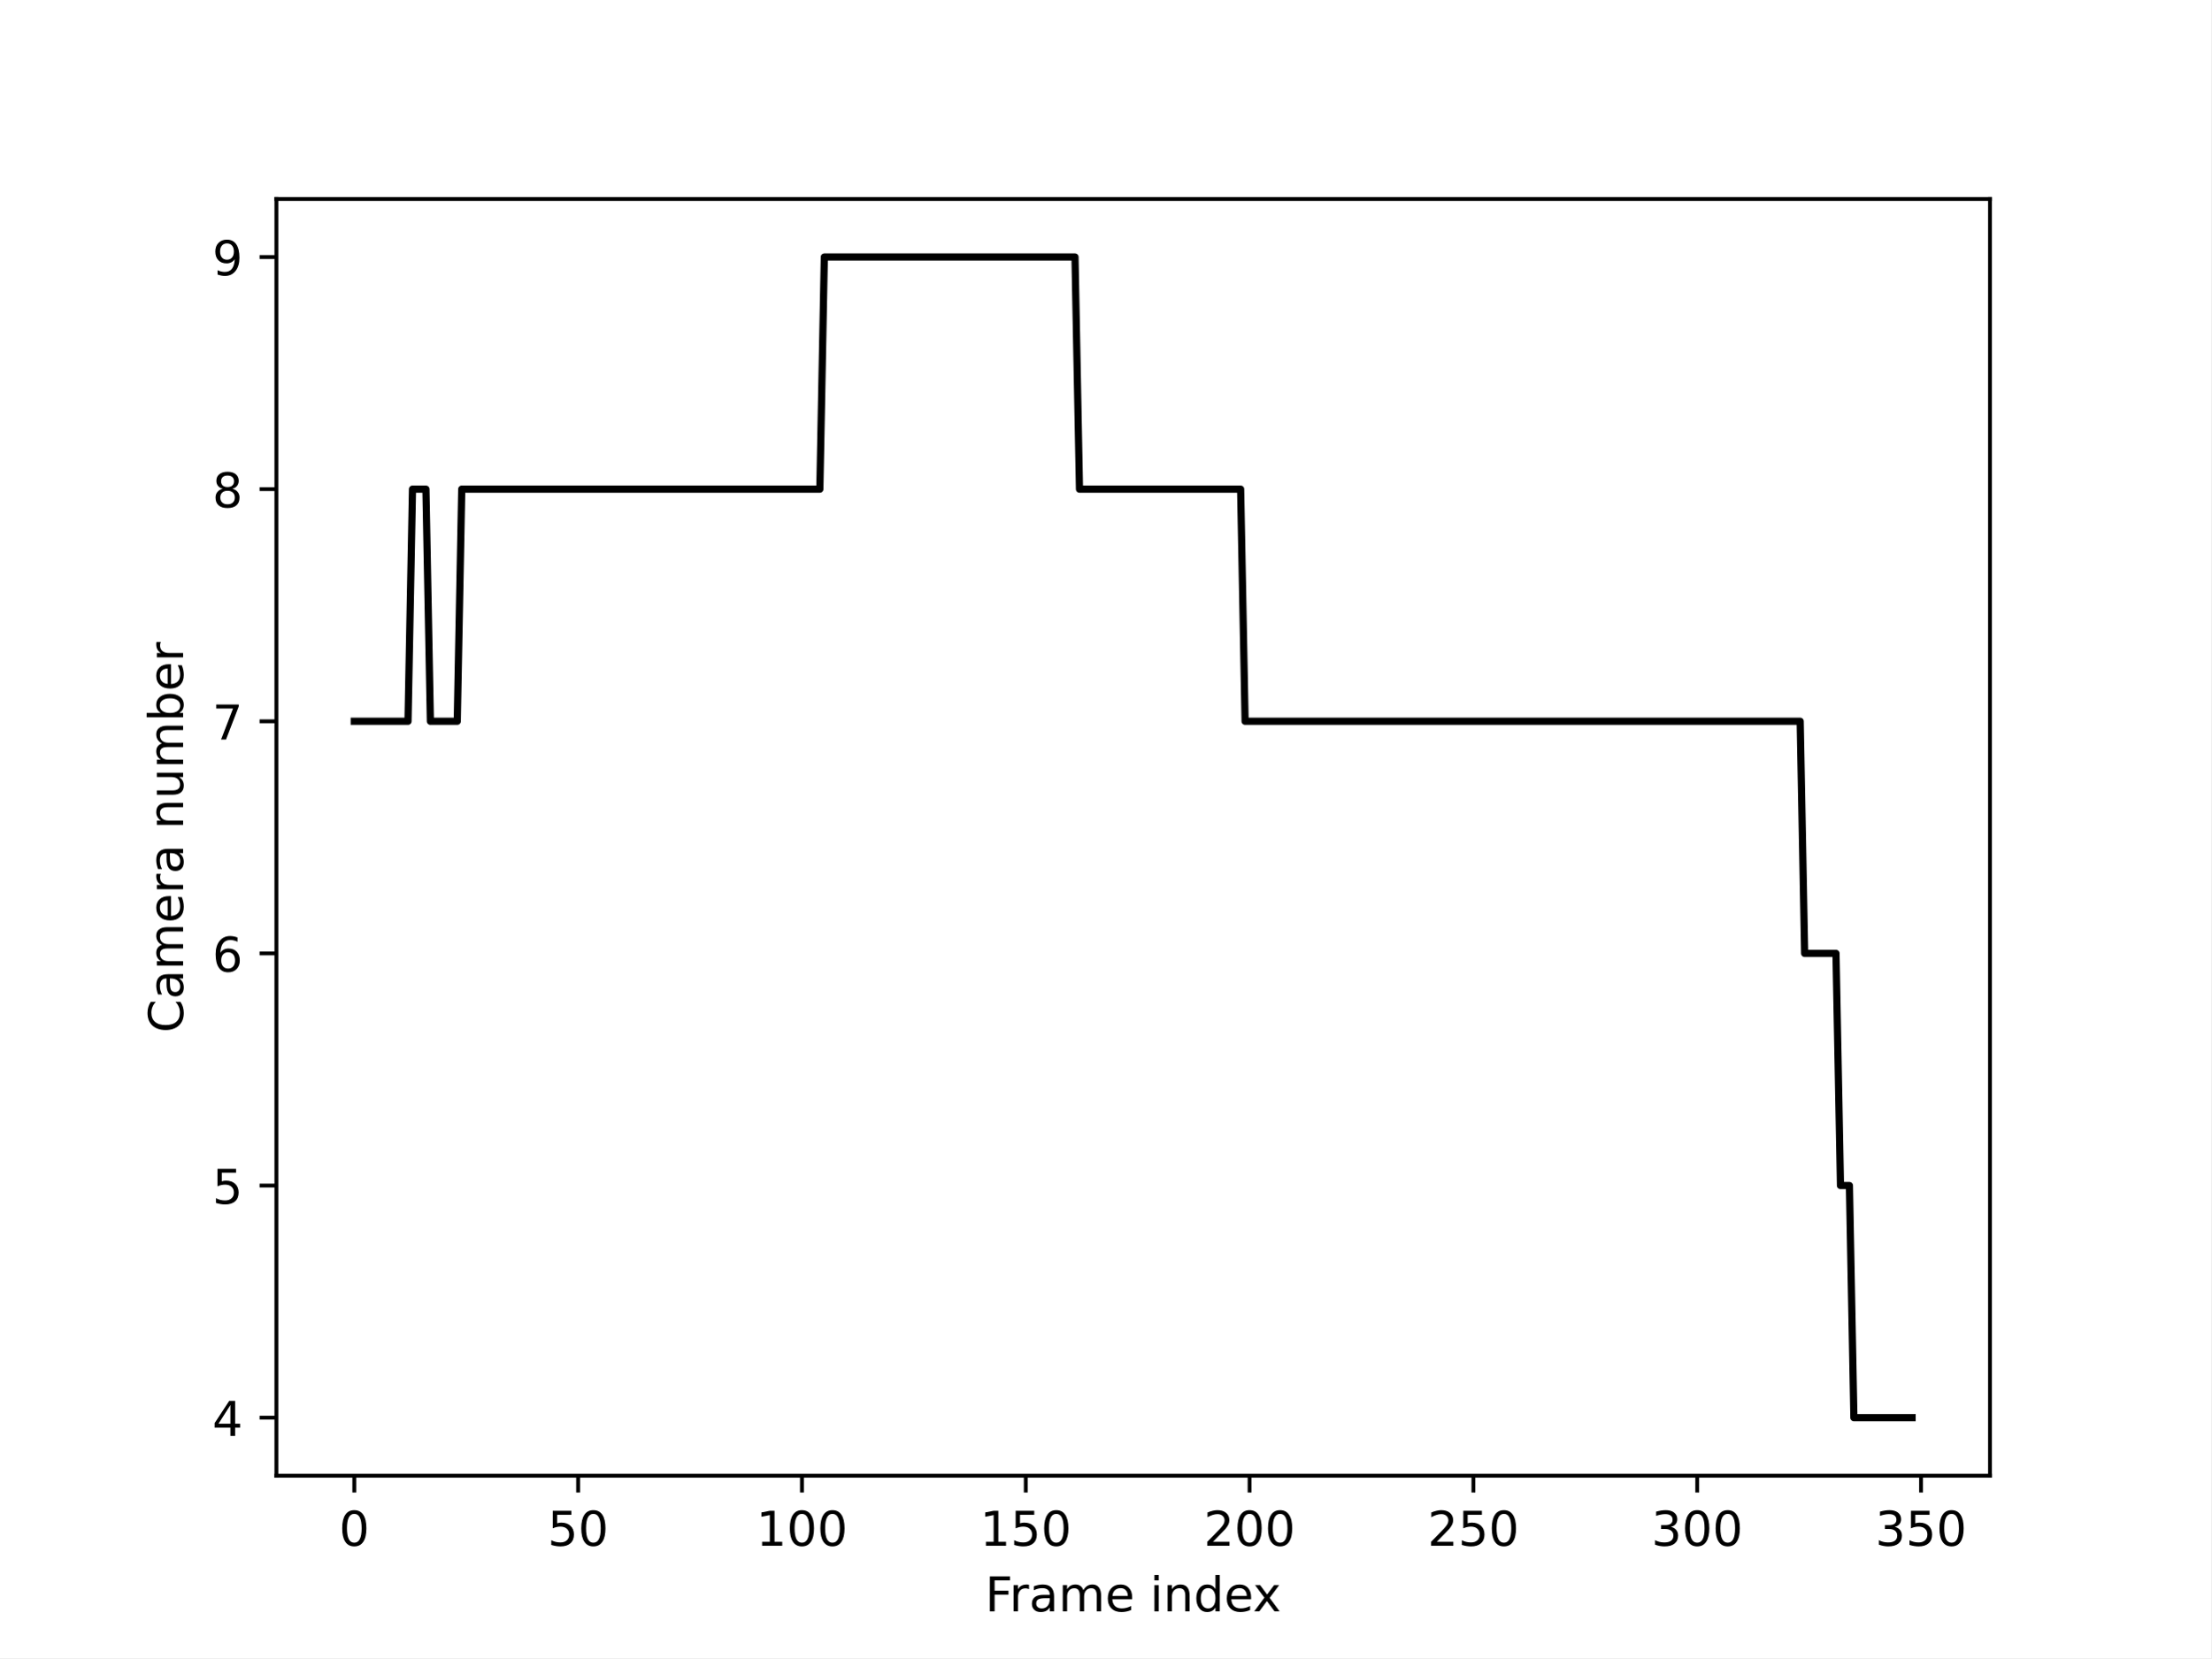
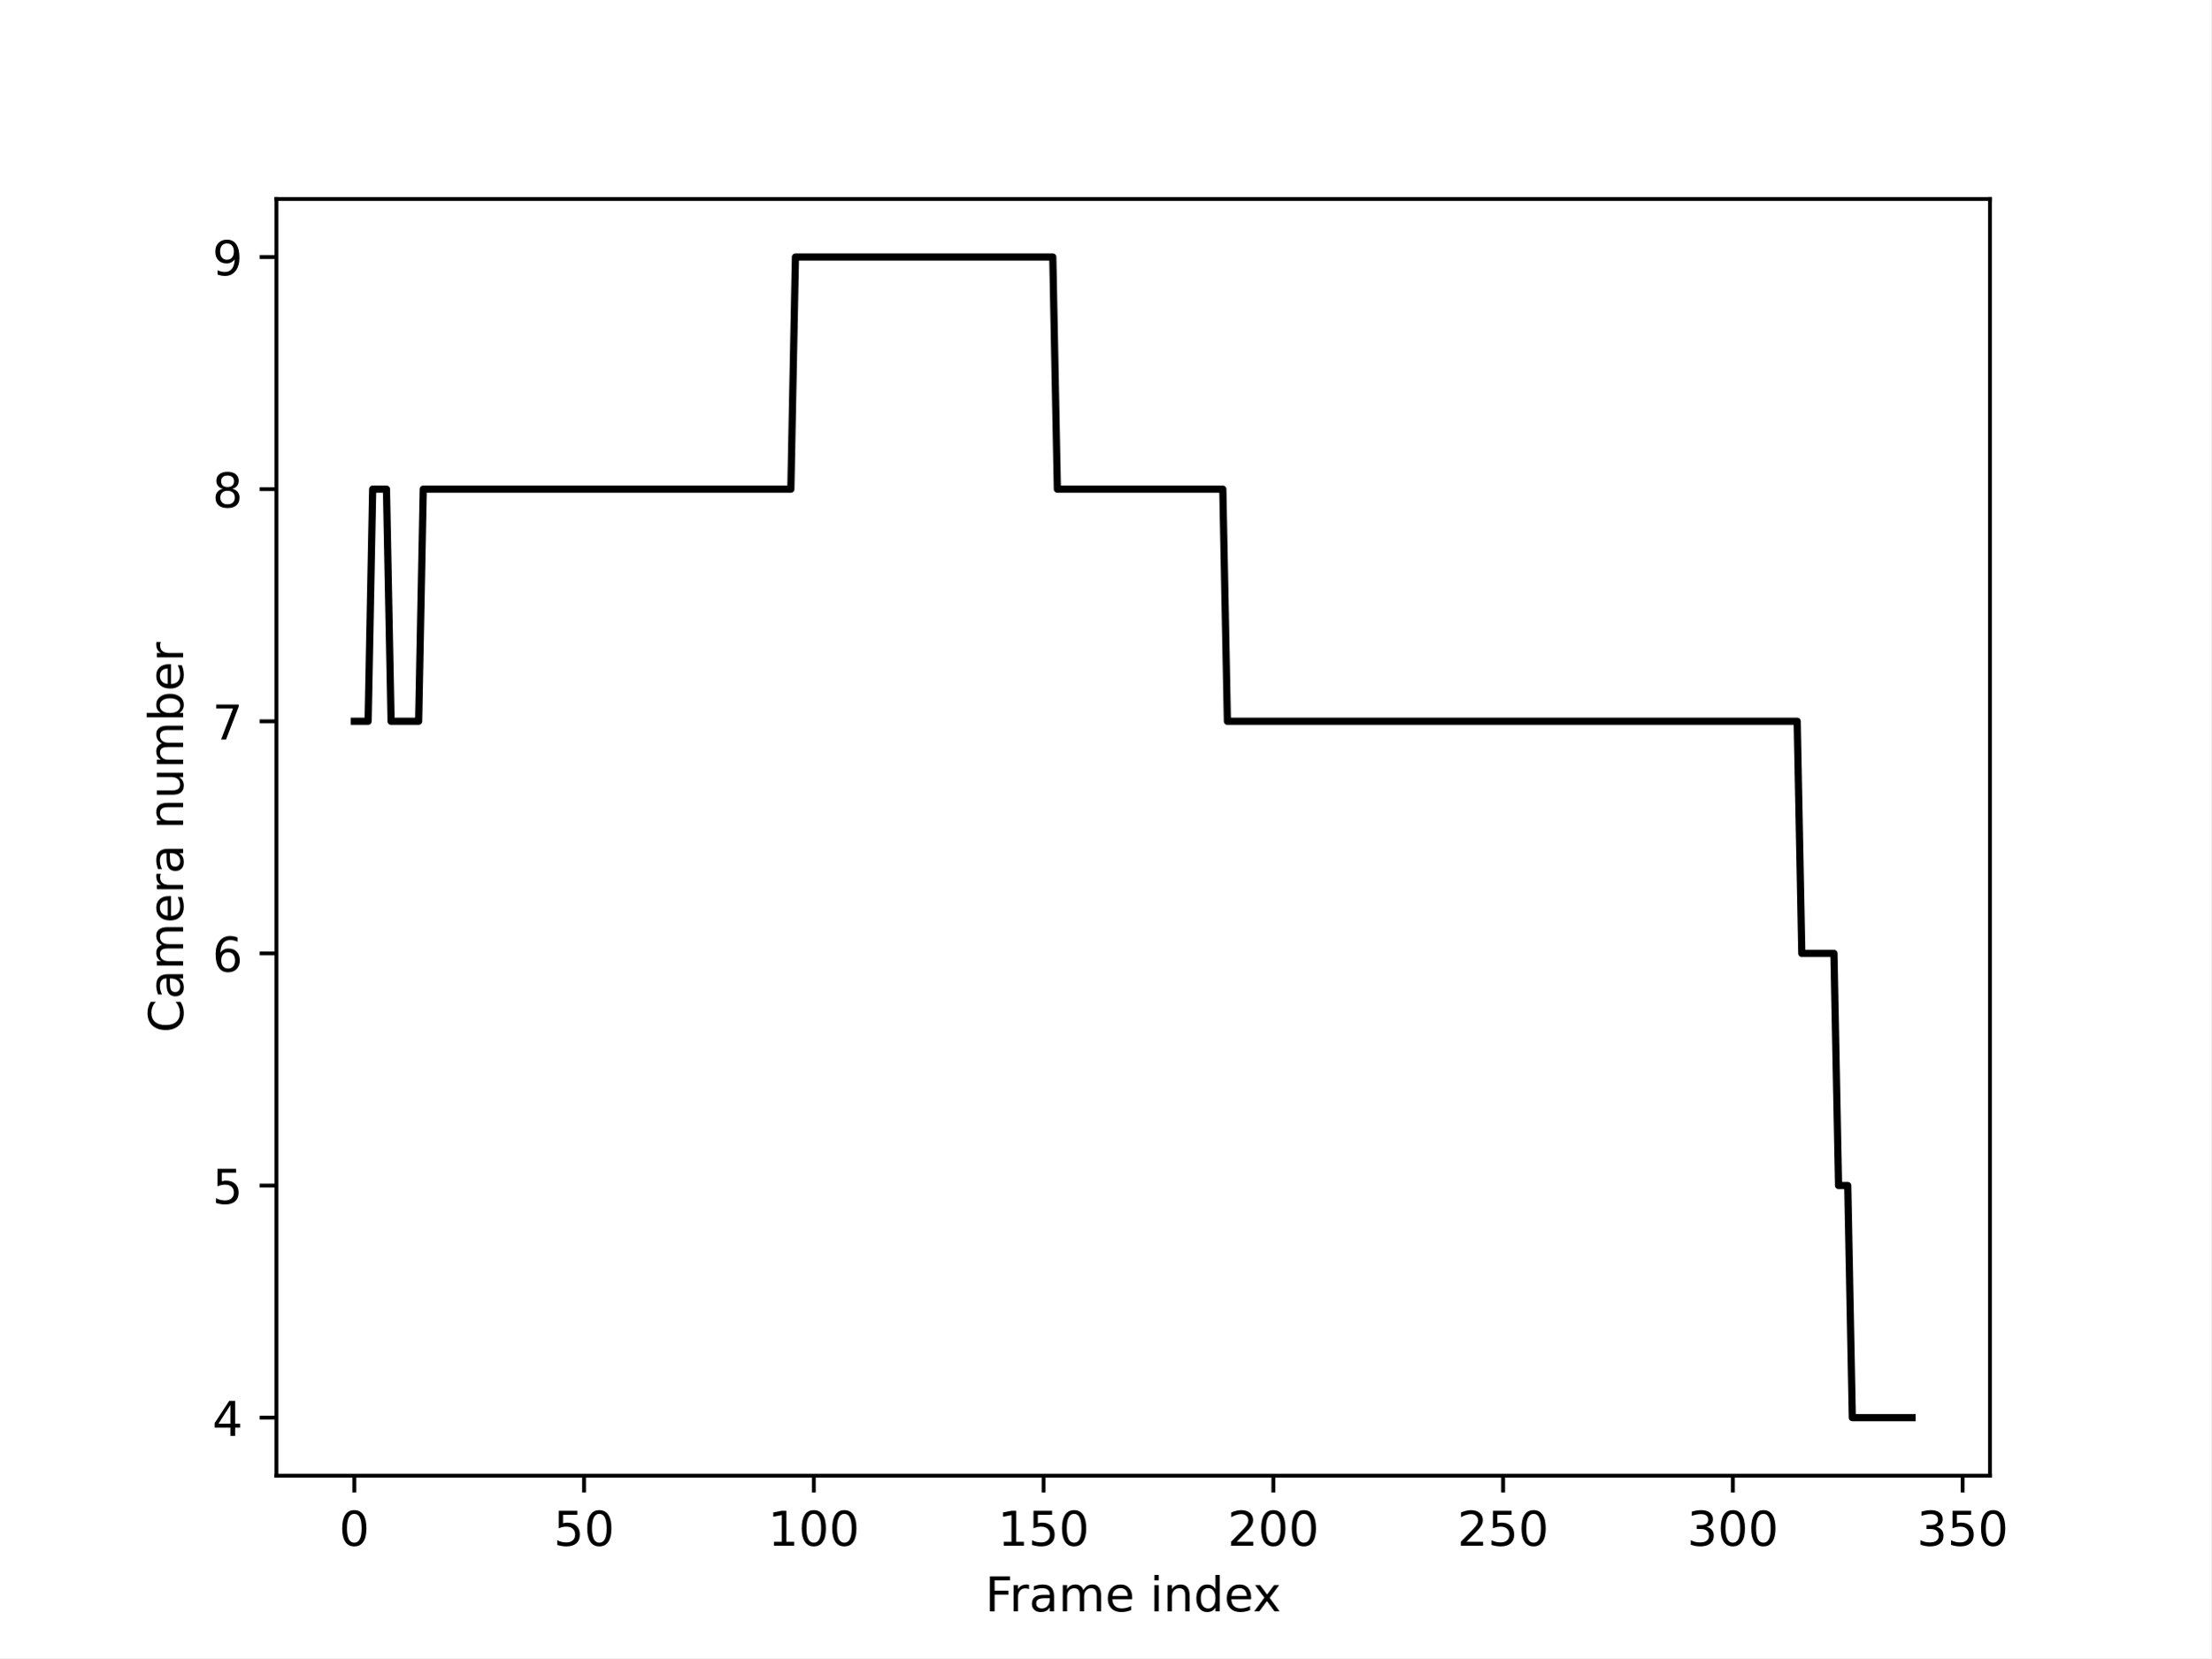
<svg xmlns="http://www.w3.org/2000/svg" xmlns:xlink="http://www.w3.org/1999/xlink" width="460.8pt" height="345.6pt" viewBox="0 0 460.8 345.6" version="1.1">
  <defs>
    <style type="text/css">*{stroke-linejoin: round; stroke-linecap: butt}</style>
  </defs>
  <g id="figure_1">
    <g id="patch_1">
      <path d="M 0 345.6  L 460.8 345.6  L 460.8 0  L 0 0  z " style="fill: #ffffff" />
    </g>
    <g id="axes_1">
      <g id="patch_2">
        <path d="M 57.6 307.584  L 414.72 307.584  L 414.72 41.472  L 57.6 41.472  z " style="fill: #ffffff" />
      </g>
      <g id="matplotlib.axis_1">
        <g id="xtick_1">
          <g id="line2d_1">
            <defs>
-               <path id="mc45889b195" d="M 0 0  L 0 3.5  " style="stroke: #000000; stroke-width: 0.8" />
+               <path id="mb74e6ed2fc" d="M 0 0  L 0 3.5  " style="stroke: #000000; stroke-width: 0.8" />
            </defs>
            <g>
-               <use xlink:href="#mc45889b195" x="73.833" y="307.584" style="stroke: #000000; stroke-width: 0.8" />
+               <use xlink:href="#mb74e6ed2fc" x="73.833" y="307.584" style="stroke: #000000; stroke-width: 0.8" />
            </g>
          </g>
          <g id="text_1">
            <g transform="translate(70.65148 322.1824) scale(0.1 -0.1)">
              <defs>
                <path id="DejaVuSans-30" d="M 2034 4250  Q 1547 4250 1301 3770  Q 1056 3291 1056 2328  Q 1056 1369 1301 889  Q 1547 409 2034 409  Q 2525 409 2770 889  Q 3016 1369 3016 2328  Q 3016 3291 2770 3770  Q 2525 4250 2034 4250  z M 2034 4750  Q 2819 4750 3233 4129  Q 3647 3509 3647 2328  Q 3647 1150 3233 529  Q 2819 -91 2034 -91  Q 1250 -91 836 529  Q 422 1150 422 2328  Q 422 3509 836 4129  Q 1250 4750 2034 4750  z " transform="scale(0.015625)" />
              </defs>
              <use xlink:href="#DejaVuSans-30" />
            </g>
          </g>
        </g>
        <g id="xtick_2">
          <g id="line2d_2">
            <g>
-               <use xlink:href="#mc45889b195" x="120.478" y="307.584" style="stroke: #000000; stroke-width: 0.8" />
+               <use xlink:href="#mb74e6ed2fc" x="121.717" y="307.584" style="stroke: #000000; stroke-width: 0.8" />
            </g>
          </g>
          <g id="text_2">
-             <g transform="translate(114.116 322.1824) scale(0.1 -0.1)">
+             <g transform="translate(115.3544 322.1824) scale(0.1 -0.1)">
              <defs>
                <path id="DejaVuSans-35" d="M 691 4666  L 3169 4666  L 3169 4134  L 1269 4134  L 1269 2991  Q 1406 3038 1543 3061  Q 1681 3084 1819 3084  Q 2600 3084 3056 2656  Q 3513 2228 3513 1497  Q 3513 744 3044 326  Q 2575 -91 1722 -91  Q 1428 -91 1123 -41  Q 819 9 494 109  L 494 744  Q 775 591 1075 516  Q 1375 441 1709 441  Q 2250 441 2565 725  Q 2881 1009 2881 1497  Q 2881 1984 2565 2268  Q 2250 2553 1709 2553  Q 1456 2553 1204 2497  Q 953 2441 691 2322  L 691 4666  z " transform="scale(0.015625)" />
              </defs>
              <use xlink:href="#DejaVuSans-35" />
              <use xlink:href="#DejaVuSans-30" x="63.623" />
            </g>
          </g>
        </g>
        <g id="xtick_3">
          <g id="line2d_3">
            <g>
-               <use xlink:href="#mc45889b195" x="167.124" y="307.584" style="stroke: #000000; stroke-width: 0.8" />
+               <use xlink:href="#mb74e6ed2fc" x="169.601" y="307.584" style="stroke: #000000; stroke-width: 0.8" />
            </g>
          </g>
          <g id="text_3">
-             <g transform="translate(157.5805 322.1824) scale(0.1 -0.1)">
+             <g transform="translate(160.0573 322.1824) scale(0.1 -0.1)">
              <defs>
                <path id="DejaVuSans-31" d="M 794 531  L 1825 531  L 1825 4091  L 703 3866  L 703 4441  L 1819 4666  L 2450 4666  L 2450 531  L 3481 531  L 3481 0  L 794 0  L 794 531  z " transform="scale(0.015625)" />
              </defs>
              <use xlink:href="#DejaVuSans-31" />
              <use xlink:href="#DejaVuSans-30" x="63.623" />
              <use xlink:href="#DejaVuSans-30" x="127.246" />
            </g>
          </g>
        </g>
        <g id="xtick_4">
          <g id="line2d_4">
            <g>
-               <use xlink:href="#mc45889b195" x="213.77" y="307.584" style="stroke: #000000; stroke-width: 0.8" />
+               <use xlink:href="#mb74e6ed2fc" x="217.485" y="307.584" style="stroke: #000000; stroke-width: 0.8" />
            </g>
          </g>
          <g id="text_4">
-             <g transform="translate(204.2263 322.1824) scale(0.1 -0.1)">
+             <g transform="translate(207.9414 322.1824) scale(0.1 -0.1)">
              <use xlink:href="#DejaVuSans-31" />
              <use xlink:href="#DejaVuSans-35" x="63.623" />
              <use xlink:href="#DejaVuSans-30" x="127.246" />
            </g>
          </g>
        </g>
        <g id="xtick_5">
          <g id="line2d_5">
            <g>
-               <use xlink:href="#mc45889b195" x="260.416" y="307.584" style="stroke: #000000; stroke-width: 0.8" />
+               <use xlink:href="#mb74e6ed2fc" x="265.369" y="307.584" style="stroke: #000000; stroke-width: 0.8" />
            </g>
          </g>
          <g id="text_5">
-             <g transform="translate(250.872 322.1824) scale(0.1 -0.1)">
+             <g transform="translate(255.8256 322.1824) scale(0.1 -0.1)">
              <defs>
                <path id="DejaVuSans-32" d="M 1228 531  L 3431 531  L 3431 0  L 469 0  L 469 531  Q 828 903 1448 1529  Q 2069 2156 2228 2338  Q 2531 2678 2651 2914  Q 2772 3150 2772 3378  Q 2772 3750 2511 3984  Q 2250 4219 1831 4219  Q 1534 4219 1204 4116  Q 875 4013 500 3803  L 500 4441  Q 881 4594 1212 4672  Q 1544 4750 1819 4750  Q 2544 4750 2975 4387  Q 3406 4025 3406 3419  Q 3406 3131 3298 2873  Q 3191 2616 2906 2266  Q 2828 2175 2409 1742  Q 1991 1309 1228 531  z " transform="scale(0.015625)" />
              </defs>
              <use xlink:href="#DejaVuSans-32" />
              <use xlink:href="#DejaVuSans-30" x="63.623" />
              <use xlink:href="#DejaVuSans-30" x="127.246" />
            </g>
          </g>
        </g>
        <g id="xtick_6">
          <g id="line2d_6">
            <g>
-               <use xlink:href="#mc45889b195" x="307.062" y="307.584" style="stroke: #000000; stroke-width: 0.8" />
+               <use xlink:href="#mb74e6ed2fc" x="313.253" y="307.584" style="stroke: #000000; stroke-width: 0.8" />
            </g>
          </g>
          <g id="text_6">
-             <g transform="translate(297.5178 322.1824) scale(0.1 -0.1)">
+             <g transform="translate(303.7097 322.1824) scale(0.1 -0.1)">
              <use xlink:href="#DejaVuSans-32" />
              <use xlink:href="#DejaVuSans-35" x="63.623" />
              <use xlink:href="#DejaVuSans-30" x="127.246" />
            </g>
          </g>
        </g>
        <g id="xtick_7">
          <g id="line2d_7">
            <g>
-               <use xlink:href="#mc45889b195" x="353.707" y="307.584" style="stroke: #000000; stroke-width: 0.8" />
+               <use xlink:href="#mb74e6ed2fc" x="361.138" y="307.584" style="stroke: #000000; stroke-width: 0.8" />
            </g>
          </g>
          <g id="text_7">
-             <g transform="translate(344.1636 322.1824) scale(0.1 -0.1)">
+             <g transform="translate(351.5939 322.1824) scale(0.1 -0.1)">
              <defs>
                <path id="DejaVuSans-33" d="M 2597 2516  Q 3050 2419 3304 2112  Q 3559 1806 3559 1356  Q 3559 666 3084 287  Q 2609 -91 1734 -91  Q 1441 -91 1130 -33  Q 819 25 488 141  L 488 750  Q 750 597 1062 519  Q 1375 441 1716 441  Q 2309 441 2620 675  Q 2931 909 2931 1356  Q 2931 1769 2642 2001  Q 2353 2234 1838 2234  L 1294 2234  L 1294 2753  L 1863 2753  Q 2328 2753 2575 2939  Q 2822 3125 2822 3475  Q 2822 3834 2567 4026  Q 2313 4219 1838 4219  Q 1578 4219 1281 4162  Q 984 4106 628 3988  L 628 4550  Q 988 4650 1302 4700  Q 1616 4750 1894 4750  Q 2613 4750 3031 4423  Q 3450 4097 3450 3541  Q 3450 3153 3228 2886  Q 3006 2619 2597 2516  z " transform="scale(0.015625)" />
              </defs>
              <use xlink:href="#DejaVuSans-33" />
              <use xlink:href="#DejaVuSans-30" x="63.623" />
              <use xlink:href="#DejaVuSans-30" x="127.246" />
            </g>
          </g>
        </g>
        <g id="xtick_8">
          <g id="line2d_8">
            <g>
-               <use xlink:href="#mc45889b195" x="400.353" y="307.584" style="stroke: #000000; stroke-width: 0.8" />
+               <use xlink:href="#mb74e6ed2fc" x="409.022" y="307.584" style="stroke: #000000; stroke-width: 0.8" />
            </g>
          </g>
          <g id="text_8">
-             <g transform="translate(390.8094 322.1824) scale(0.1 -0.1)">
+             <g transform="translate(399.478 322.1824) scale(0.1 -0.1)">
              <use xlink:href="#DejaVuSans-33" />
              <use xlink:href="#DejaVuSans-35" x="63.623" />
              <use xlink:href="#DejaVuSans-30" x="127.246" />
            </g>
          </g>
        </g>
        <g id="text_9">
          <g transform="translate(205.3108 335.8606) scale(0.1 -0.1)">
            <defs>
              <path id="DejaVuSans-46" d="M 628 4666  L 3309 4666  L 3309 4134  L 1259 4134  L 1259 2759  L 3109 2759  L 3109 2228  L 1259 2228  L 1259 0  L 628 0  L 628 4666  z " transform="scale(0.015625)" />
              <path id="DejaVuSans-72" d="M 2631 2963  Q 2534 3019 2420 3045  Q 2306 3072 2169 3072  Q 1681 3072 1420 2755  Q 1159 2438 1159 1844  L 1159 0  L 581 0  L 581 3500  L 1159 3500  L 1159 2956  Q 1341 3275 1631 3429  Q 1922 3584 2338 3584  Q 2397 3584 2469 3576  Q 2541 3569 2628 3553  L 2631 2963  z " transform="scale(0.015625)" />
              <path id="DejaVuSans-61" d="M 2194 1759  Q 1497 1759 1228 1600  Q 959 1441 959 1056  Q 959 750 1161 570  Q 1363 391 1709 391  Q 2188 391 2477 730  Q 2766 1069 2766 1631  L 2766 1759  L 2194 1759  z M 3341 1997  L 3341 0  L 2766 0  L 2766 531  Q 2569 213 2275 61  Q 1981 -91 1556 -91  Q 1019 -91 701 211  Q 384 513 384 1019  Q 384 1609 779 1909  Q 1175 2209 1959 2209  L 2766 2209  L 2766 2266  Q 2766 2663 2505 2880  Q 2244 3097 1772 3097  Q 1472 3097 1187 3025  Q 903 2953 641 2809  L 641 3341  Q 956 3463 1253 3523  Q 1550 3584 1831 3584  Q 2591 3584 2966 3190  Q 3341 2797 3341 1997  z " transform="scale(0.015625)" />
              <path id="DejaVuSans-6d" d="M 3328 2828  Q 3544 3216 3844 3400  Q 4144 3584 4550 3584  Q 5097 3584 5394 3201  Q 5691 2819 5691 2113  L 5691 0  L 5113 0  L 5113 2094  Q 5113 2597 4934 2840  Q 4756 3084 4391 3084  Q 3944 3084 3684 2787  Q 3425 2491 3425 1978  L 3425 0  L 2847 0  L 2847 2094  Q 2847 2600 2669 2842  Q 2491 3084 2119 3084  Q 1678 3084 1418 2786  Q 1159 2488 1159 1978  L 1159 0  L 581 0  L 581 3500  L 1159 3500  L 1159 2956  Q 1356 3278 1631 3431  Q 1906 3584 2284 3584  Q 2666 3584 2933 3390  Q 3200 3197 3328 2828  z " transform="scale(0.015625)" />
              <path id="DejaVuSans-65" d="M 3597 1894  L 3597 1613  L 953 1613  Q 991 1019 1311 708  Q 1631 397 2203 397  Q 2534 397 2845 478  Q 3156 559 3463 722  L 3463 178  Q 3153 47 2828 -22  Q 2503 -91 2169 -91  Q 1331 -91 842 396  Q 353 884 353 1716  Q 353 2575 817 3079  Q 1281 3584 2069 3584  Q 2775 3584 3186 3129  Q 3597 2675 3597 1894  z M 3022 2063  Q 3016 2534 2758 2815  Q 2500 3097 2075 3097  Q 1594 3097 1305 2825  Q 1016 2553 972 2059  L 3022 2063  z " transform="scale(0.015625)" />
              <path id="DejaVuSans-20" transform="scale(0.015625)" />
              <path id="DejaVuSans-69" d="M 603 3500  L 1178 3500  L 1178 0  L 603 0  L 603 3500  z M 603 4863  L 1178 4863  L 1178 4134  L 603 4134  L 603 4863  z " transform="scale(0.015625)" />
              <path id="DejaVuSans-6e" d="M 3513 2113  L 3513 0  L 2938 0  L 2938 2094  Q 2938 2591 2744 2837  Q 2550 3084 2163 3084  Q 1697 3084 1428 2787  Q 1159 2491 1159 1978  L 1159 0  L 581 0  L 581 3500  L 1159 3500  L 1159 2956  Q 1366 3272 1645 3428  Q 1925 3584 2291 3584  Q 2894 3584 3203 3211  Q 3513 2838 3513 2113  z " transform="scale(0.015625)" />
              <path id="DejaVuSans-64" d="M 2906 2969  L 2906 4863  L 3481 4863  L 3481 0  L 2906 0  L 2906 525  Q 2725 213 2448 61  Q 2172 -91 1784 -91  Q 1150 -91 751 415  Q 353 922 353 1747  Q 353 2572 751 3078  Q 1150 3584 1784 3584  Q 2172 3584 2448 3432  Q 2725 3281 2906 2969  z M 947 1747  Q 947 1113 1208 752  Q 1469 391 1925 391  Q 2381 391 2643 752  Q 2906 1113 2906 1747  Q 2906 2381 2643 2742  Q 2381 3103 1925 3103  Q 1469 3103 1208 2742  Q 947 2381 947 1747  z " transform="scale(0.015625)" />
              <path id="DejaVuSans-78" d="M 3513 3500  L 2247 1797  L 3578 0  L 2900 0  L 1881 1375  L 863 0  L 184 0  L 1544 1831  L 300 3500  L 978 3500  L 1906 2253  L 2834 3500  L 3513 3500  z " transform="scale(0.015625)" />
            </defs>
            <use xlink:href="#DejaVuSans-46" />
            <use xlink:href="#DejaVuSans-72" x="50.27" />
            <use xlink:href="#DejaVuSans-61" x="91.383" />
            <use xlink:href="#DejaVuSans-6d" x="152.662" />
            <use xlink:href="#DejaVuSans-65" x="250.074" />
            <use xlink:href="#DejaVuSans-20" x="311.598" />
            <use xlink:href="#DejaVuSans-69" x="343.385" />
            <use xlink:href="#DejaVuSans-6e" x="371.168" />
            <use xlink:href="#DejaVuSans-64" x="434.547" />
            <use xlink:href="#DejaVuSans-65" x="498.023" />
            <use xlink:href="#DejaVuSans-78" x="557.797" />
          </g>
        </g>
      </g>
      <g id="matplotlib.axis_2">
        <g id="ytick_1">
          <g id="line2d_9">
            <defs>
-               <path id="mffb56090d5" d="M 0 0  L -3.5 0  " style="stroke: #000000; stroke-width: 0.8" />
+               <path id="m01d1627d4c" d="M 0 0  L -3.5 0  " style="stroke: #000000; stroke-width: 0.8" />
            </defs>
            <g>
-               <use xlink:href="#mffb56090d5" x="57.6" y="295.488" style="stroke: #000000; stroke-width: 0.8" />
+               <use xlink:href="#m01d1627d4c" x="57.6" y="295.488" style="stroke: #000000; stroke-width: 0.8" />
            </g>
          </g>
          <g id="text_10">
            <g transform="translate(44.2375 299.2872) scale(0.1 -0.1)">
              <defs>
                <path id="DejaVuSans-34" d="M 2419 4116  L 825 1625  L 2419 1625  L 2419 4116  z M 2253 4666  L 3047 4666  L 3047 1625  L 3713 1625  L 3713 1100  L 3047 1100  L 3047 0  L 2419 0  L 2419 1100  L 313 1100  L 313 1709  L 2253 4666  z " transform="scale(0.015625)" />
              </defs>
              <use xlink:href="#DejaVuSans-34" />
            </g>
          </g>
        </g>
        <g id="ytick_2">
          <g id="line2d_10">
            <g>
-               <use xlink:href="#mffb56090d5" x="57.6" y="247.104" style="stroke: #000000; stroke-width: 0.8" />
+               <use xlink:href="#m01d1627d4c" x="57.6" y="247.104" style="stroke: #000000; stroke-width: 0.8" />
            </g>
          </g>
          <g id="text_11">
            <g transform="translate(44.2375 250.9032) scale(0.1 -0.1)">
              <use xlink:href="#DejaVuSans-35" />
            </g>
          </g>
        </g>
        <g id="ytick_3">
          <g id="line2d_11">
            <g>
-               <use xlink:href="#mffb56090d5" x="57.6" y="198.72" style="stroke: #000000; stroke-width: 0.8" />
+               <use xlink:href="#m01d1627d4c" x="57.6" y="198.72" style="stroke: #000000; stroke-width: 0.8" />
            </g>
          </g>
          <g id="text_12">
            <g transform="translate(44.2375 202.5192) scale(0.1 -0.1)">
              <defs>
                <path id="DejaVuSans-36" d="M 2113 2584  Q 1688 2584 1439 2293  Q 1191 2003 1191 1497  Q 1191 994 1439 701  Q 1688 409 2113 409  Q 2538 409 2786 701  Q 3034 994 3034 1497  Q 3034 2003 2786 2293  Q 2538 2584 2113 2584  z M 3366 4563  L 3366 3988  Q 3128 4100 2886 4159  Q 2644 4219 2406 4219  Q 1781 4219 1451 3797  Q 1122 3375 1075 2522  Q 1259 2794 1537 2939  Q 1816 3084 2150 3084  Q 2853 3084 3261 2657  Q 3669 2231 3669 1497  Q 3669 778 3244 343  Q 2819 -91 2113 -91  Q 1303 -91 875 529  Q 447 1150 447 2328  Q 447 3434 972 4092  Q 1497 4750 2381 4750  Q 2619 4750 2861 4703  Q 3103 4656 3366 4563  z " transform="scale(0.015625)" />
              </defs>
              <use xlink:href="#DejaVuSans-36" />
            </g>
          </g>
        </g>
        <g id="ytick_4">
          <g id="line2d_12">
            <g>
-               <use xlink:href="#mffb56090d5" x="57.6" y="150.336" style="stroke: #000000; stroke-width: 0.8" />
+               <use xlink:href="#m01d1627d4c" x="57.6" y="150.336" style="stroke: #000000; stroke-width: 0.8" />
            </g>
          </g>
          <g id="text_13">
            <g transform="translate(44.2375 154.1352) scale(0.1 -0.1)">
              <defs>
                <path id="DejaVuSans-37" d="M 525 4666  L 3525 4666  L 3525 4397  L 1831 0  L 1172 0  L 2766 4134  L 525 4134  L 525 4666  z " transform="scale(0.015625)" />
              </defs>
              <use xlink:href="#DejaVuSans-37" />
            </g>
          </g>
        </g>
        <g id="ytick_5">
          <g id="line2d_13">
            <g>
-               <use xlink:href="#mffb56090d5" x="57.6" y="101.952" style="stroke: #000000; stroke-width: 0.8" />
+               <use xlink:href="#m01d1627d4c" x="57.6" y="101.952" style="stroke: #000000; stroke-width: 0.8" />
            </g>
          </g>
          <g id="text_14">
            <g transform="translate(44.2375 105.7512) scale(0.1 -0.1)">
              <defs>
                <path id="DejaVuSans-38" d="M 2034 2216  Q 1584 2216 1326 1975  Q 1069 1734 1069 1313  Q 1069 891 1326 650  Q 1584 409 2034 409  Q 2484 409 2743 651  Q 3003 894 3003 1313  Q 3003 1734 2745 1975  Q 2488 2216 2034 2216  z M 1403 2484  Q 997 2584 770 2862  Q 544 3141 544 3541  Q 544 4100 942 4425  Q 1341 4750 2034 4750  Q 2731 4750 3128 4425  Q 3525 4100 3525 3541  Q 3525 3141 3298 2862  Q 3072 2584 2669 2484  Q 3125 2378 3379 2068  Q 3634 1759 3634 1313  Q 3634 634 3220 271  Q 2806 -91 2034 -91  Q 1263 -91 848 271  Q 434 634 434 1313  Q 434 1759 690 2068  Q 947 2378 1403 2484  z M 1172 3481  Q 1172 3119 1398 2916  Q 1625 2713 2034 2713  Q 2441 2713 2670 2916  Q 2900 3119 2900 3481  Q 2900 3844 2670 4047  Q 2441 4250 2034 4250  Q 1625 4250 1398 4047  Q 1172 3844 1172 3481  z " transform="scale(0.015625)" />
              </defs>
              <use xlink:href="#DejaVuSans-38" />
            </g>
          </g>
        </g>
        <g id="ytick_6">
          <g id="line2d_14">
            <g>
-               <use xlink:href="#mffb56090d5" x="57.6" y="53.568" style="stroke: #000000; stroke-width: 0.8" />
+               <use xlink:href="#m01d1627d4c" x="57.6" y="53.568" style="stroke: #000000; stroke-width: 0.8" />
            </g>
          </g>
          <g id="text_15">
            <g transform="translate(44.2375 57.36722) scale(0.1 -0.1)">
              <defs>
                <path id="DejaVuSans-39" d="M 703 97  L 703 672  Q 941 559 1184 500  Q 1428 441 1663 441  Q 2288 441 2617 861  Q 2947 1281 2994 2138  Q 2813 1869 2534 1725  Q 2256 1581 1919 1581  Q 1219 1581 811 2004  Q 403 2428 403 3163  Q 403 3881 828 4315  Q 1253 4750 1959 4750  Q 2769 4750 3195 4129  Q 3622 3509 3622 2328  Q 3622 1225 3098 567  Q 2575 -91 1691 -91  Q 1453 -91 1209 -44  Q 966 3 703 97  z M 1959 2075  Q 2384 2075 2632 2365  Q 2881 2656 2881 3163  Q 2881 3666 2632 3958  Q 2384 4250 1959 4250  Q 1534 4250 1286 3958  Q 1038 3666 1038 3163  Q 1038 2656 1286 2365  Q 1534 2075 1959 2075  z " transform="scale(0.015625)" />
              </defs>
              <use xlink:href="#DejaVuSans-39" />
            </g>
          </g>
        </g>
        <g id="text_16">
          <g transform="translate(38.15781 215.253) rotate(-90) scale(0.1 -0.1)">
            <defs>
              <path id="DejaVuSans-43" d="M 4122 4306  L 4122 3641  Q 3803 3938 3442 4084  Q 3081 4231 2675 4231  Q 1875 4231 1450 3742  Q 1025 3253 1025 2328  Q 1025 1406 1450 917  Q 1875 428 2675 428  Q 3081 428 3442 575  Q 3803 722 4122 1019  L 4122 359  Q 3791 134 3420 21  Q 3050 -91 2638 -91  Q 1578 -91 968 557  Q 359 1206 359 2328  Q 359 3453 968 4101  Q 1578 4750 2638 4750  Q 3056 4750 3426 4639  Q 3797 4528 4122 4306  z " transform="scale(0.015625)" />
              <path id="DejaVuSans-75" d="M 544 1381  L 544 3500  L 1119 3500  L 1119 1403  Q 1119 906 1312 657  Q 1506 409 1894 409  Q 2359 409 2629 706  Q 2900 1003 2900 1516  L 2900 3500  L 3475 3500  L 3475 0  L 2900 0  L 2900 538  Q 2691 219 2414 64  Q 2138 -91 1772 -91  Q 1169 -91 856 284  Q 544 659 544 1381  z M 1991 3584  L 1991 3584  z " transform="scale(0.015625)" />
              <path id="DejaVuSans-62" d="M 3116 1747  Q 3116 2381 2855 2742  Q 2594 3103 2138 3103  Q 1681 3103 1420 2742  Q 1159 2381 1159 1747  Q 1159 1113 1420 752  Q 1681 391 2138 391  Q 2594 391 2855 752  Q 3116 1113 3116 1747  z M 1159 2969  Q 1341 3281 1617 3432  Q 1894 3584 2278 3584  Q 2916 3584 3314 3078  Q 3713 2572 3713 1747  Q 3713 922 3314 415  Q 2916 -91 2278 -91  Q 1894 -91 1617 61  Q 1341 213 1159 525  L 1159 0  L 581 0  L 581 4863  L 1159 4863  L 1159 2969  z " transform="scale(0.015625)" />
            </defs>
            <use xlink:href="#DejaVuSans-43" />
            <use xlink:href="#DejaVuSans-61" x="69.824" />
            <use xlink:href="#DejaVuSans-6d" x="131.104" />
            <use xlink:href="#DejaVuSans-65" x="228.516" />
            <use xlink:href="#DejaVuSans-72" x="290.039" />
            <use xlink:href="#DejaVuSans-61" x="331.152" />
            <use xlink:href="#DejaVuSans-20" x="392.432" />
            <use xlink:href="#DejaVuSans-6e" x="424.219" />
            <use xlink:href="#DejaVuSans-75" x="487.598" />
            <use xlink:href="#DejaVuSans-6d" x="550.977" />
            <use xlink:href="#DejaVuSans-62" x="648.389" />
            <use xlink:href="#DejaVuSans-65" x="711.865" />
            <use xlink:href="#DejaVuSans-72" x="773.389" />
          </g>
        </g>
      </g>
      <g id="line2d_15">
-         <path d="M 73.833 150.336  L 85.028 150.336  L 85.961 101.952  L 88.759 101.952  L 89.692 150.336  L 95.29 150.336  L 96.223 101.952  L 170.856 101.952  L 171.789 53.568  L 224.032 53.568  L 224.965 101.952  L 258.55 101.952  L 259.483 150.336  L 375.164 150.336  L 376.097 198.72  L 382.628 198.72  L 383.561 247.104  L 385.426 247.104  L 386.359 295.488  L 398.487 295.488  L 398.487 295.488  " clip-path="url(#p1e6f0aefa9)" style="fill: none; stroke: #000000; stroke-width: 1.5; stroke-linecap: square" />
+         <path d="M 73.833 150.336  L 76.706 150.336  L 77.663 101.952  L 80.537 101.952  L 81.494 150.336  L 87.24 150.336  L 88.198 101.952  L 164.813 101.952  L 165.77 53.568  L 219.401 53.568  L 220.358 101.952  L 254.835 101.952  L 255.793 150.336  L 374.545 150.336  L 375.503 198.72  L 382.207 198.72  L 383.164 247.104  L 385.08 247.104  L 386.037 295.488  L 398.487 295.488  L 398.487 295.488  " clip-path="url(#p98c23216ac)" style="fill: none; stroke: #000000; stroke-width: 1.5; stroke-linecap: square" />
      </g>
      <g id="patch_3">
        <path d="M 57.6 307.584  L 57.6 41.472  " style="fill: none; stroke: #000000; stroke-width: 0.8; stroke-linejoin: miter; stroke-linecap: square" />
      </g>
      <g id="patch_4">
        <path d="M 414.72 307.584  L 414.72 41.472  " style="fill: none; stroke: #000000; stroke-width: 0.8; stroke-linejoin: miter; stroke-linecap: square" />
      </g>
      <g id="patch_5">
        <path d="M 57.6 307.584  L 414.72 307.584  " style="fill: none; stroke: #000000; stroke-width: 0.8; stroke-linejoin: miter; stroke-linecap: square" />
      </g>
      <g id="patch_6">
        <path d="M 57.6 41.472  L 414.72 41.472  " style="fill: none; stroke: #000000; stroke-width: 0.8; stroke-linejoin: miter; stroke-linecap: square" />
      </g>
    </g>
  </g>
  <defs>
-     <clipPath id="p1e6f0aefa9">
+     <clipPath id="p98c23216ac">
      <rect x="57.6" y="41.472" width="357.12" height="266.112" />
    </clipPath>
  </defs>
</svg>
